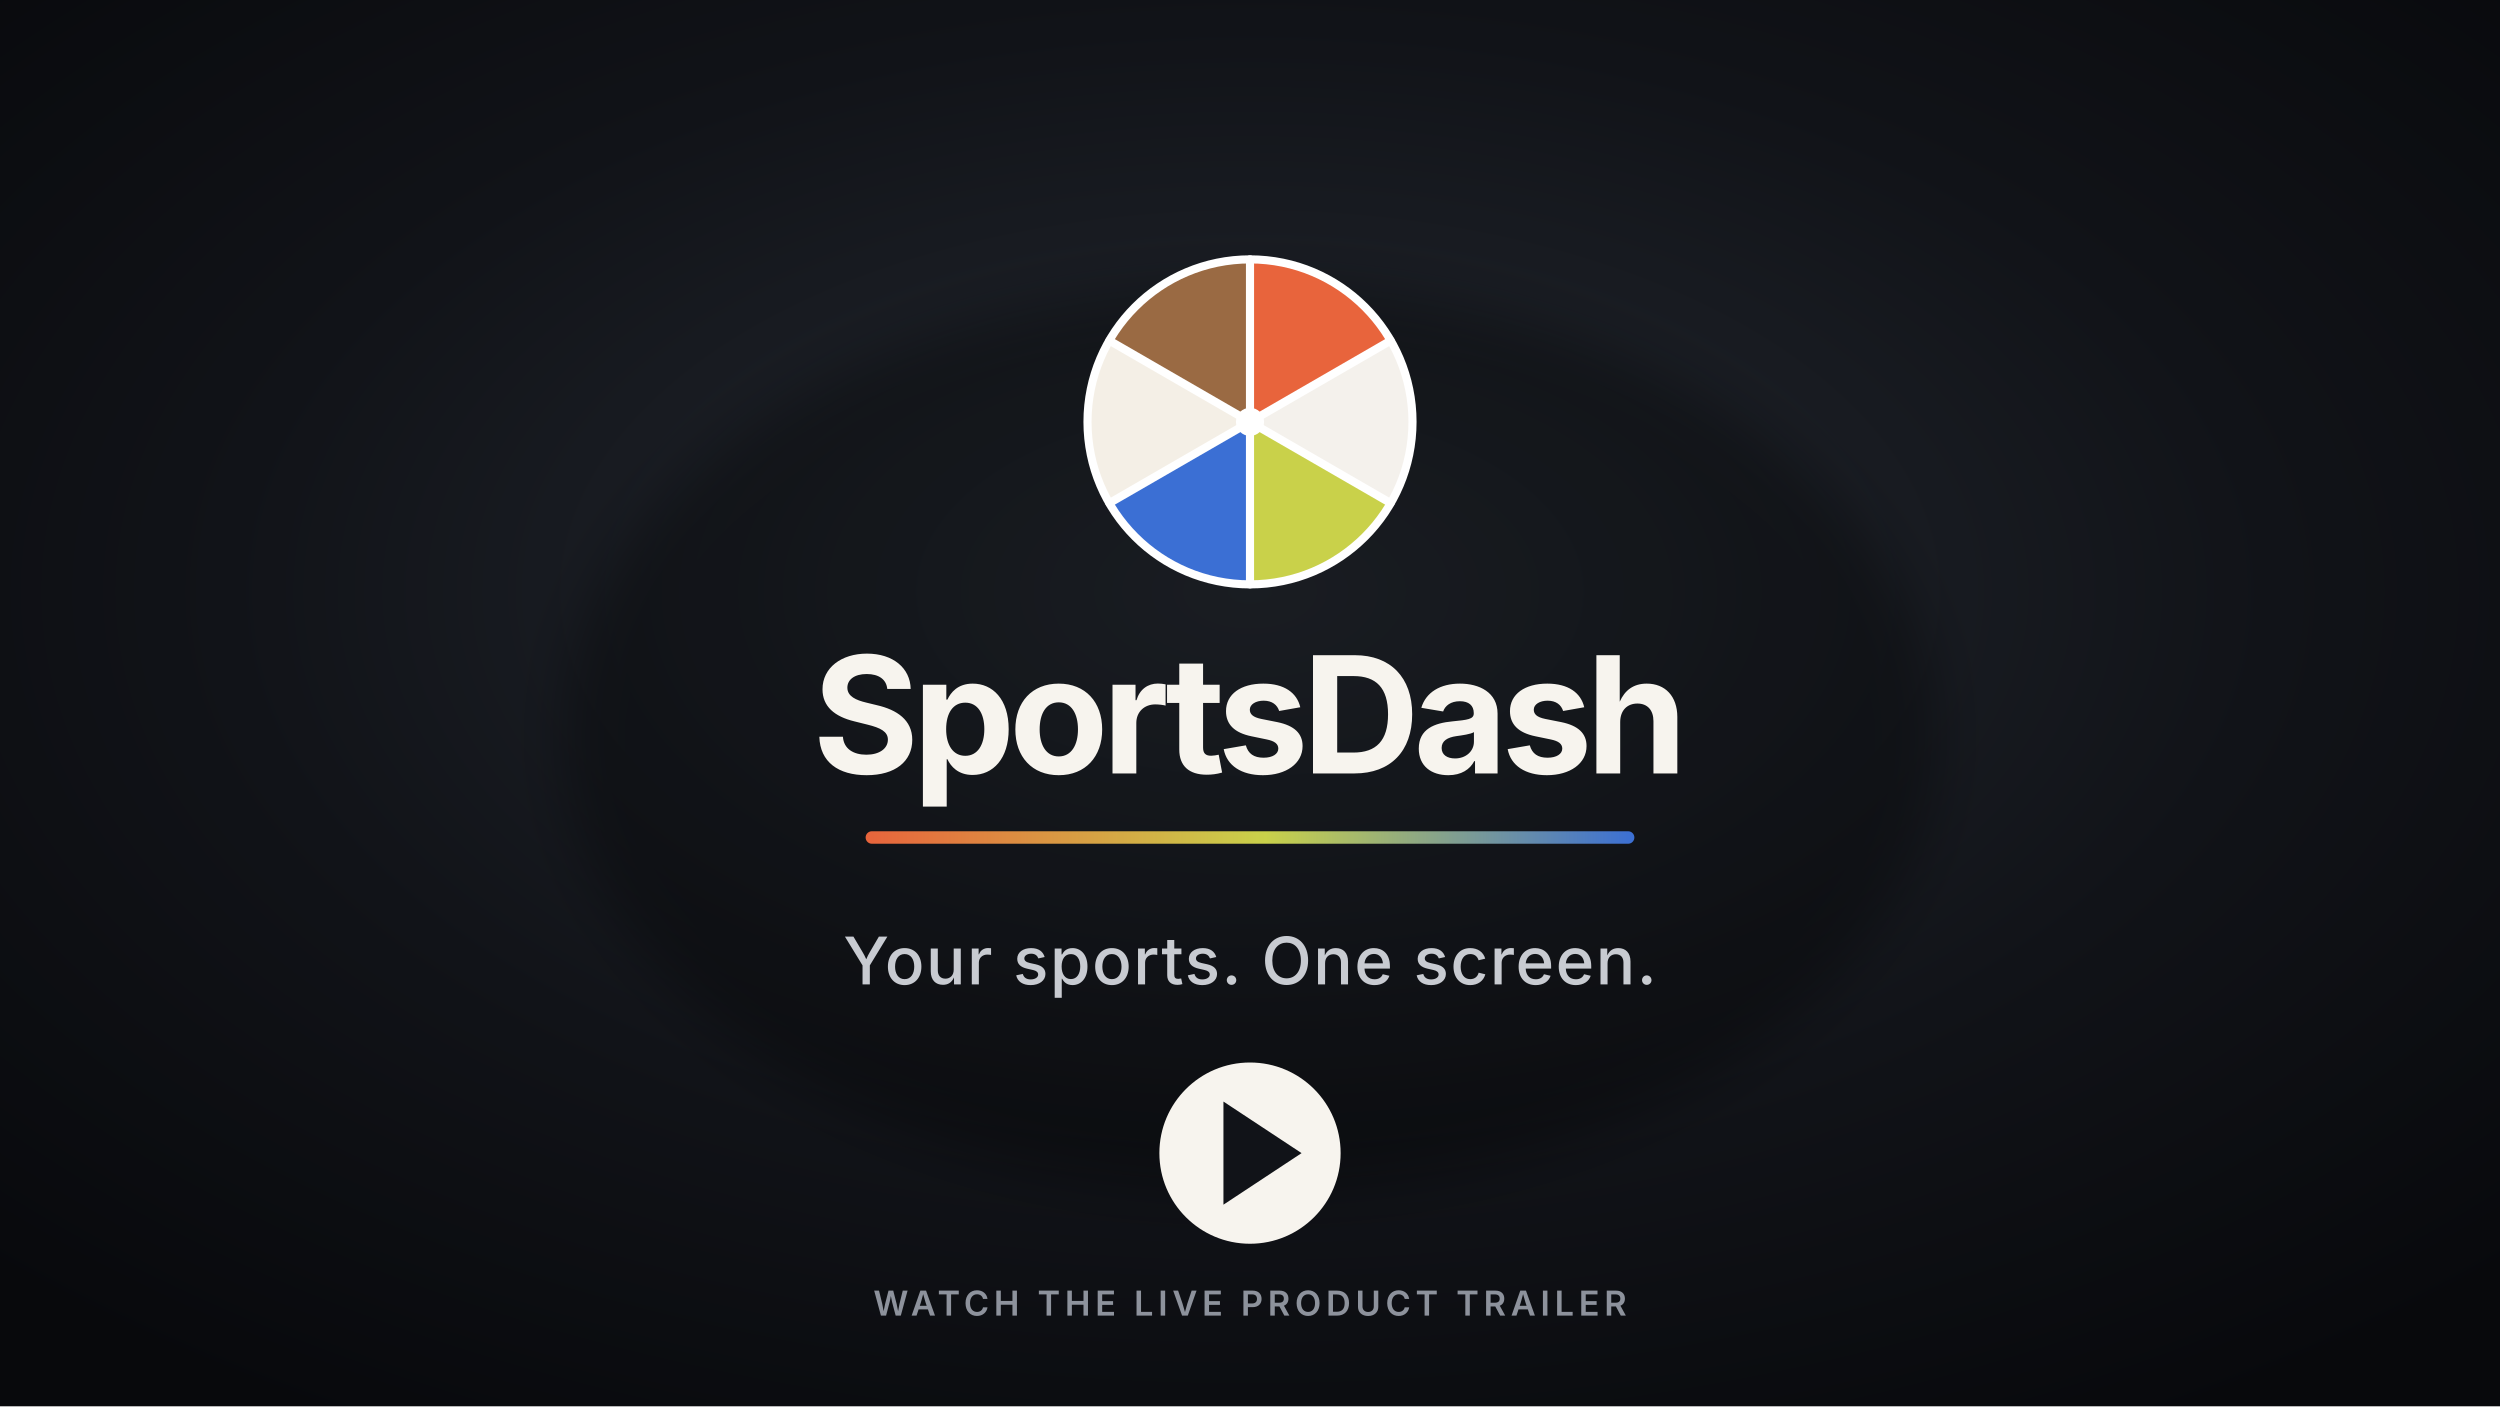
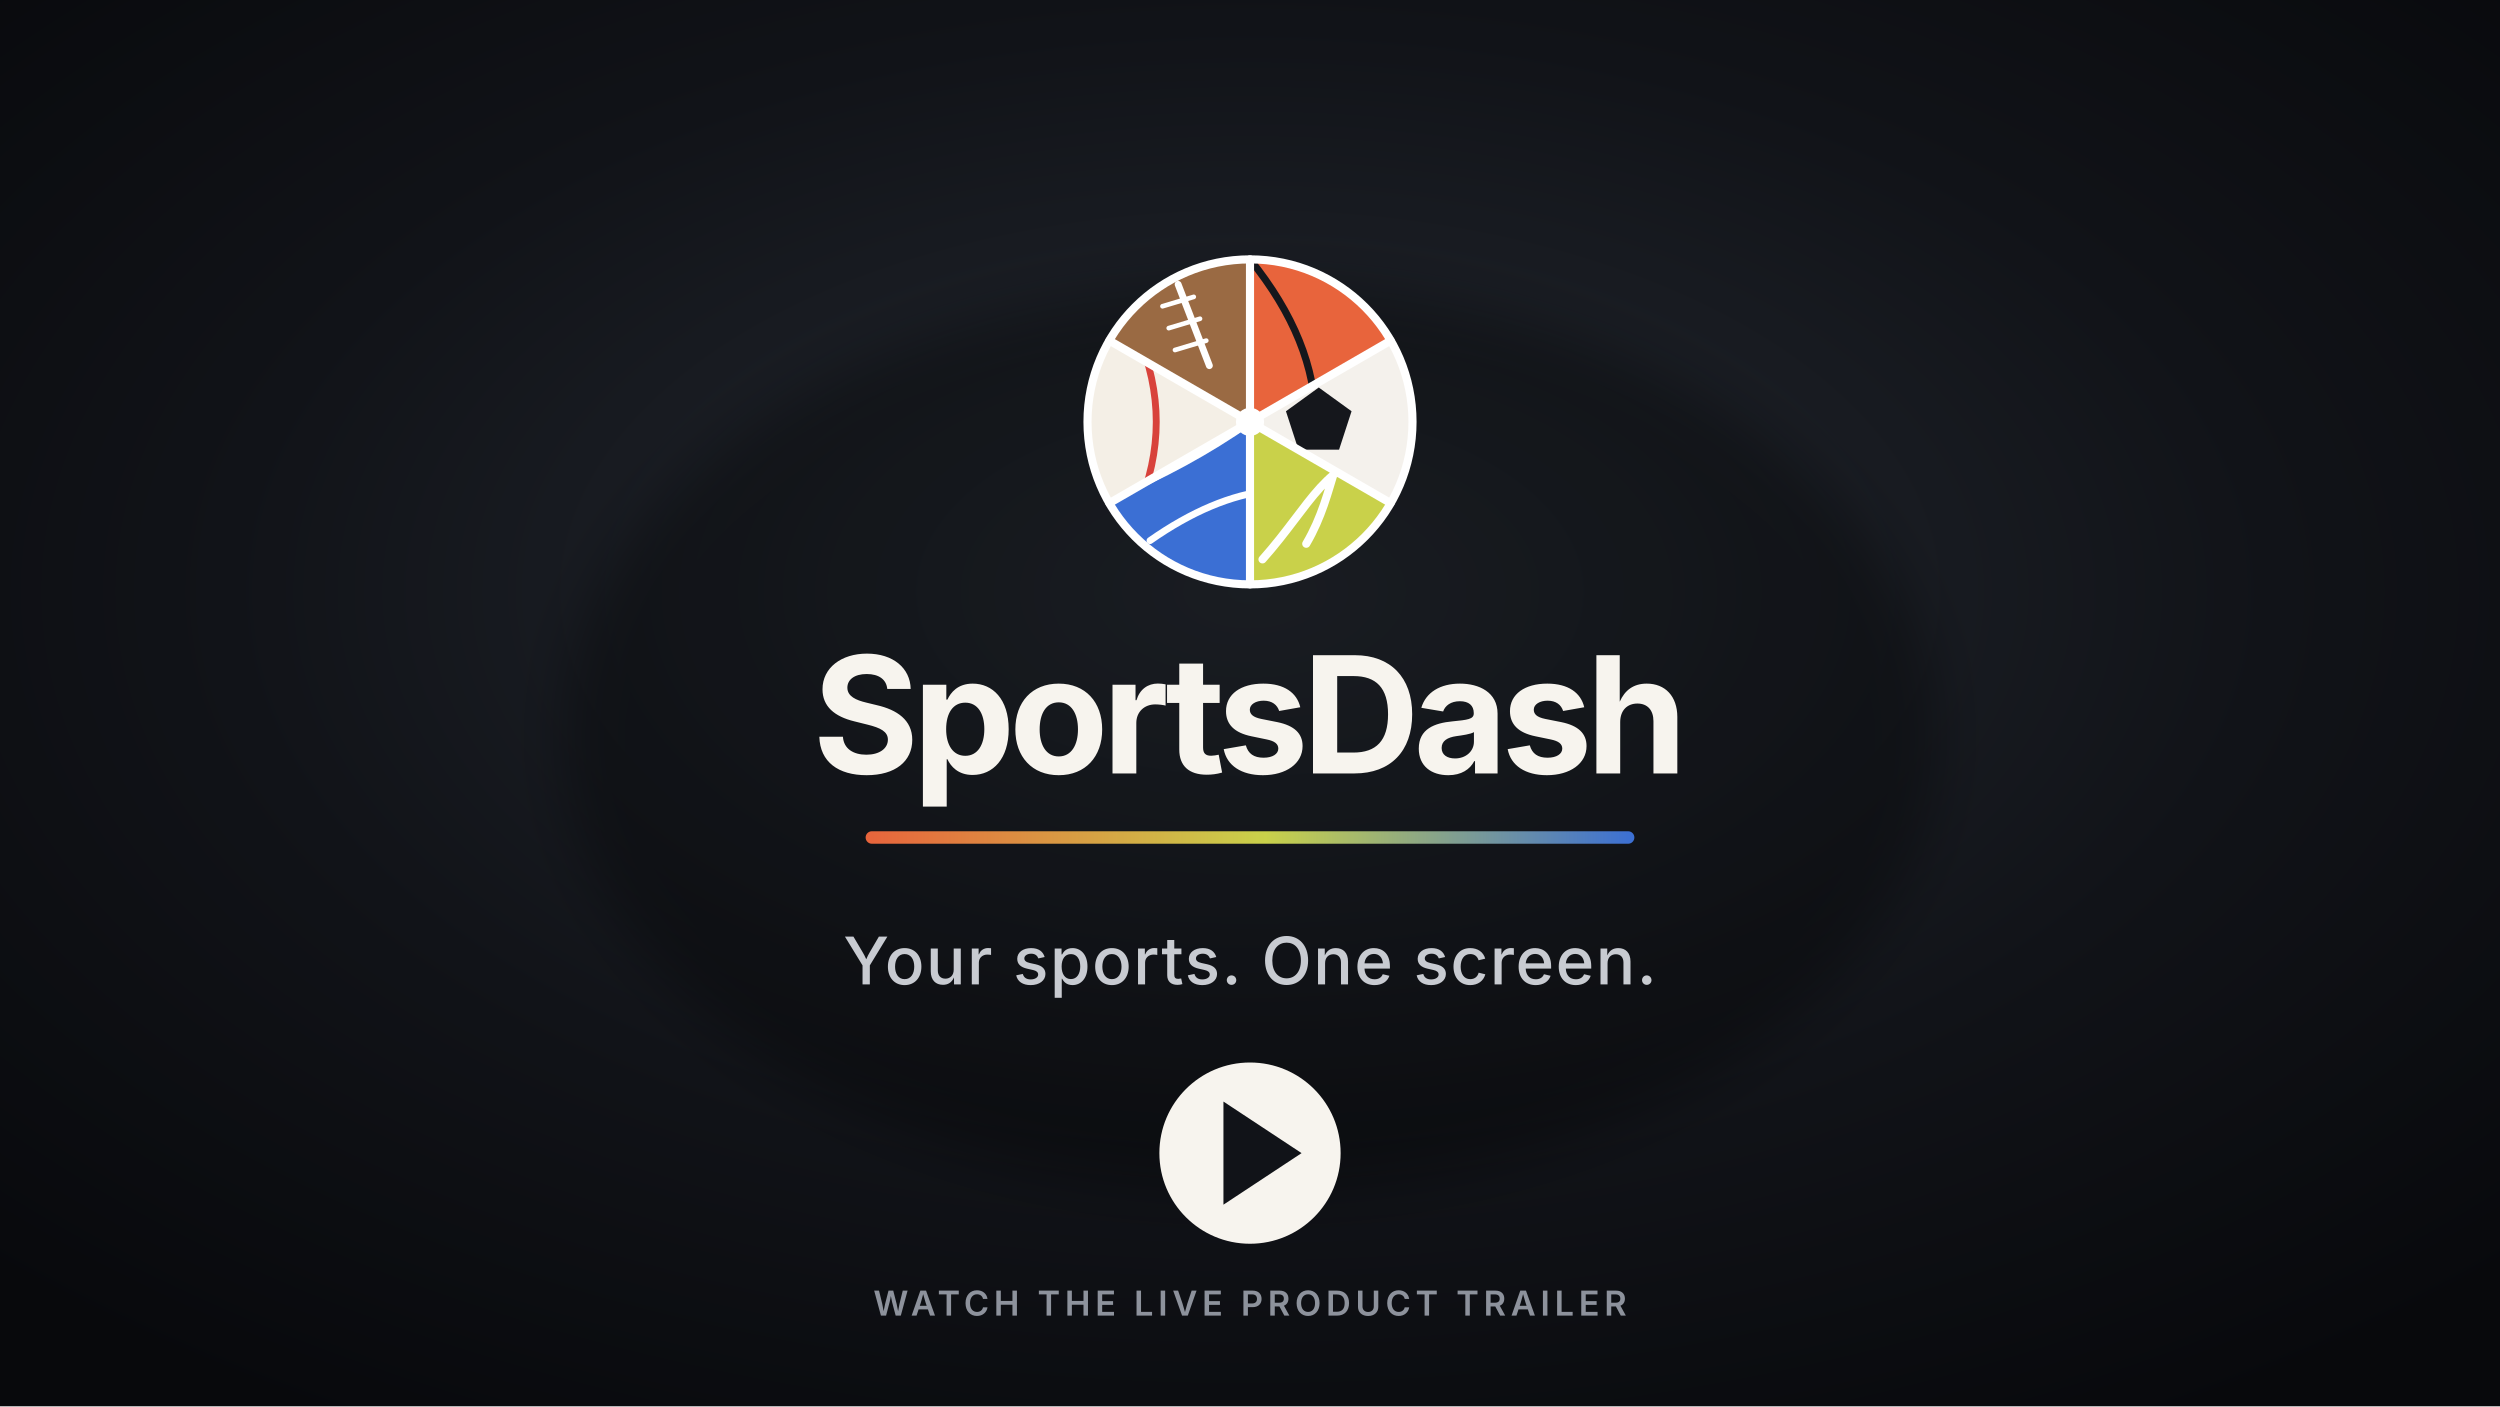
<svg xmlns="http://www.w3.org/2000/svg" viewBox="0 0 1600 900" role="img" aria-labelledby="title desc">
  <defs>
    <radialGradient id="glow" cx="50%" cy="42%" r="70%">
      <stop offset="0" stop-color="#252a32" />
      <stop offset="0.58" stop-color="#111318" />
      <stop offset="1" stop-color="#08090c" />
    </radialGradient>
    <linearGradient id="accent" x1="0" x2="1">
      <stop stop-color="#e8643c" />
      <stop offset="0.52" stop-color="#c9d14a" />
      <stop offset="1" stop-color="#3b6fd4" />
    </linearGradient>
    <filter id="shadow" x="-30%" y="-30%" width="160%" height="160%">
      <feGaussianBlur stdDeviation="18" />
    </filter>
+     <clipPath id="logo-w0">
+       <path d="M60,60 L60,8 A52,52 0 0 1 105,34 Z" />
+     </clipPath>
+     <clipPath id="logo-w1">
+       <path d="M60,60 L105,34 A52,52 0 0 1 105,86 Z" />
+     </clipPath>
+     <clipPath id="logo-w2">
+       <path d="M60,60 L105,86 A52,52 0 0 1 60,112 Z" />
+     </clipPath>
+     <clipPath id="logo-w3">
+       <path d="M60,60 L60,112 A52,52 0 0 1 15,86 Z" />
+     </clipPath>
+     <clipPath id="logo-w4">
+       <path d="M60,60 L15,86 A52,52 0 0 1 15,34 Z" />
+     </clipPath>
+     <clipPath id="logo-w5">
+       <path d="M60,60 L15,34 A52,52 0 0 1 60,8 Z" />
+     </clipPath>
  </defs>
  <rect width="1600" height="900" fill="url(#glow)" />
  <ellipse cx="800" cy="472" rx="440" ry="290" fill="#000" opacity=".32" filter="url(#shadow)" />
  <g transform="translate(680 150) scale(2)">
    <path d="M60 60 L60 8 A52 52 0 0 1 105 34 Z" fill="#e8643c" />
    <path d="M60 60 L105 34 A52 52 0 0 1 105 86 Z" fill="#f4f1ec" />
    <path d="M60 60 L105 86 A52 52 0 0 1 60 112 Z" fill="#c9d14a" />
    <path d="M60 60 L60 112 A52 52 0 0 1 15 86 Z" fill="#3b6fd4" />
    <path d="M60 60 L15 86 A52 52 0 0 1 15 34 Z" fill="#f4efe6" />
    <path d="M60 60 L15 34 A52 52 0 0 1 60 8 Z" fill="#9a6a43" />
+     <g clip-path="url(#logo-w0)">
+       <path d="M60,8 V112 M8,60 H112 M60,8 Q18,60 60,112 M60,8 Q102,60 60,112" fill="none" stroke="#15171c" stroke-width="2.3" stroke-linecap="round" stroke-linejoin="round" />
+     </g>
+     <g clip-path="url(#logo-w1)">
+       <path d="M82,49 L92.5,56.6 L88.5,68.9 L75.5,68.9 L71.5,56.6 Z" fill="#15171c" />
+     </g>
+     <g clip-path="url(#logo-w2)">
+       <path d="M104,70 C84,72 80,86 64,104 M98,57 C86,66 88,82 78,99" fill="none" stroke="#fff" stroke-width="2.6" stroke-linecap="round" stroke-linejoin="round" />
+     </g>
+     <g clip-path="url(#logo-w3)">
+       <path d="M16,84 Q40,74 60,60 M28,98 Q48,84 66,82 M10,68 Q34,72 52,64" fill="none" stroke="#fff" stroke-width="2.2" stroke-linecap="round" stroke-linejoin="round" />
+     </g>
+     <g clip-path="url(#logo-w4)">
+       <path d="M24,32 Q36,60 24,88" fill="none" stroke="#d8423b" stroke-width="2.2" stroke-linecap="round" stroke-linejoin="round" />
+     </g>
+     <g clip-path="url(#logo-w5)">
+       <path d="M37,16 L47,42" fill="none" stroke="#fff" stroke-width="2.2" stroke-linecap="round" stroke-linejoin="round" />
+       <path d="M32,23 L42,20 M34,30 L44,27 M36,37 L46,34" fill="none" stroke="#fff" stroke-width="1.5" stroke-linecap="round" stroke-linejoin="round" />
+     </g>
    <g fill="none" stroke="#fff" stroke-width="2.6" stroke-linecap="round">
      <path d="M60 60 L60 8" />
      <path d="M60 60 L105 34" />
      <path d="M60 60 L105 86" />
      <path d="M60 60 L60 112" />
      <path d="M60 60 L15 86" />
      <path d="M60 60 L15 34" />
      <circle cx="60" cy="60" r="52" />
    </g>
    <circle cx="60" cy="60" r="4.5" fill="#fff" />
  </g>
  <text x="800" y="495" text-anchor="middle" fill="#f7f4ee" font-family="SF Pro Display, Inter, Arial, sans-serif" font-size="104" font-weight="700" letter-spacing="-4">SportsDash</text>
  <rect x="554" y="532" width="492" height="8" rx="4" fill="url(#accent)" />
  <text x="800" y="630" text-anchor="middle" fill="#c8cbd1" font-family="SF Pro Text, Inter, Arial, sans-serif" font-size="42" font-weight="500" letter-spacing="1">Your sports. One screen.</text>
  <circle cx="800" cy="738" r="58" fill="#f7f4ee" />
  <path d="M783 705 L833 738 L783 771 Z" fill="#111318" />
  <text x="800" y="842" text-anchor="middle" fill="#8d929c" font-family="SF Pro Text, Inter, Arial, sans-serif" font-size="22" font-weight="600" letter-spacing="3">WATCH THE LIVE PRODUCT TRAILER</text>
</svg>
